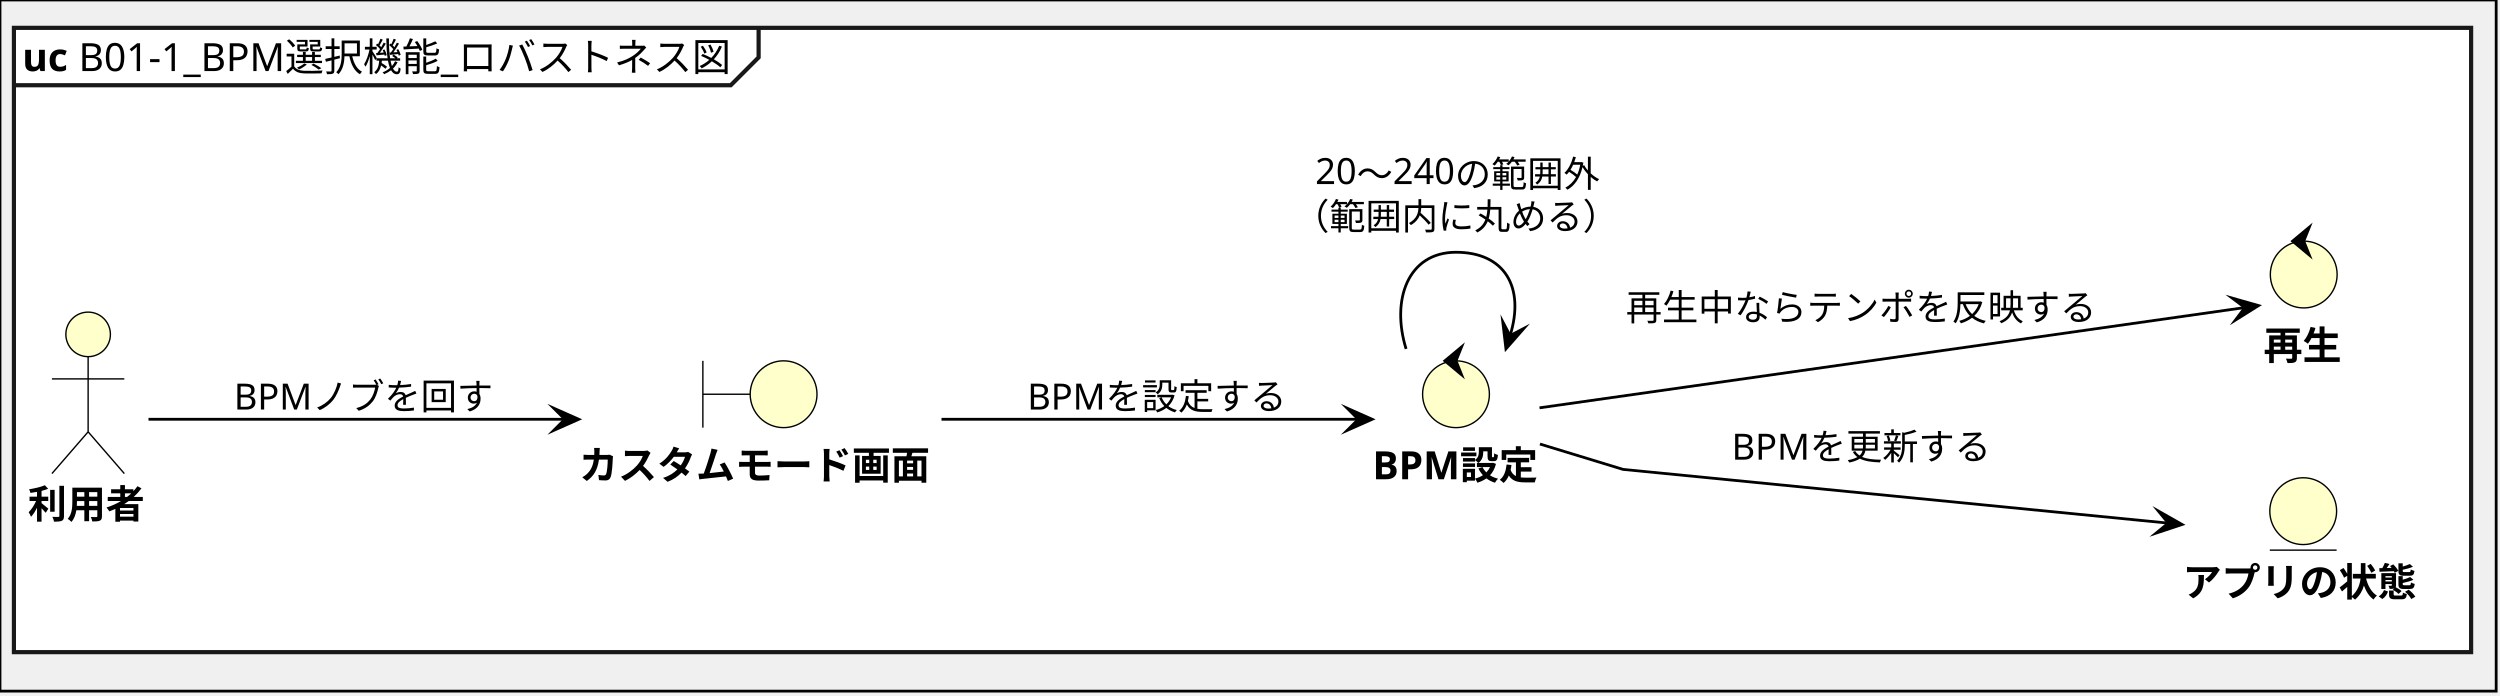
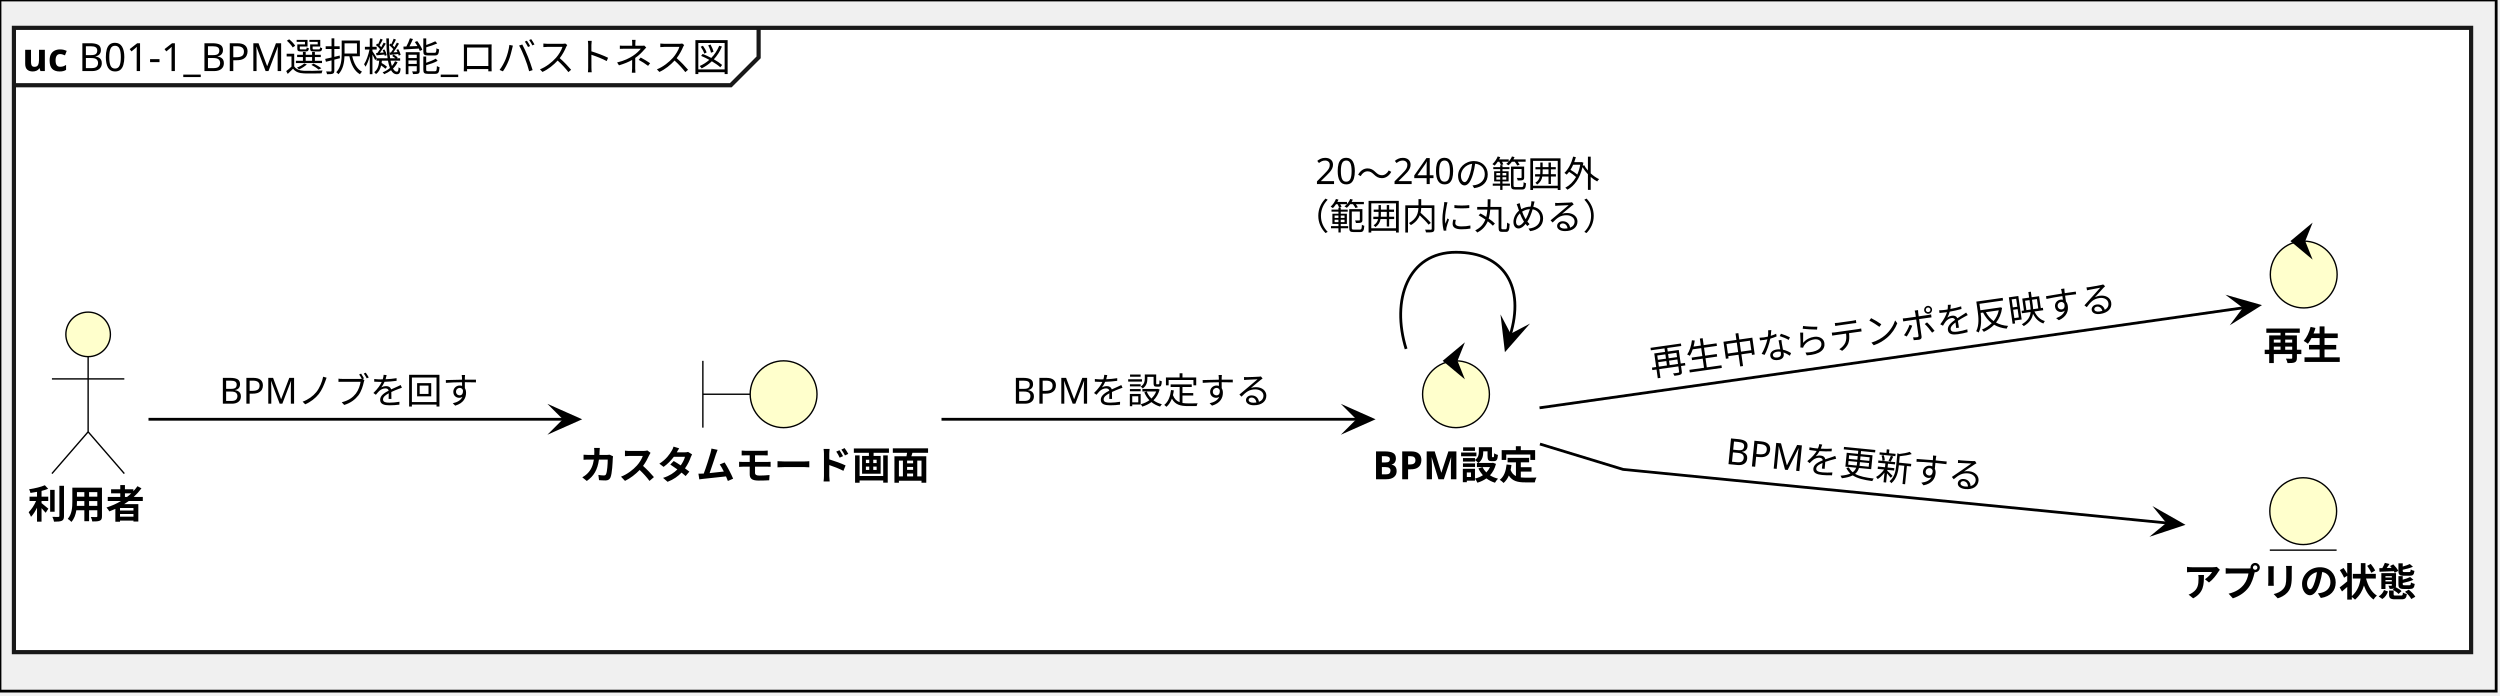
<svg xmlns="http://www.w3.org/2000/svg" version="1.1" data-diagram-type="DESCRIPTION" style="width:898px;height:250px;background:#FFFFFF;" width="898px" height="250px" viewBox="0 0 898 250" zoomAndPan="magnify" preserveAspectRatio="none" contentStyleType="text/css">
  <defs />
  <g font-family="sans-serif" lengthAdjust="spacing">
    <rect x="0" y="0" width="896.625" height="248.252" fill="none" style="stroke:#000;stroke-width:1;" />
    <rect x="5" y="10" width="882.625" height="224.252" fill="#FFF" style="stroke:#181818;stroke-width:1.5;" />
    <path d="M272.496,10 L272.496,20.609 L262.496,30.609 L5,30.609" style="stroke:#181818;stroke-width:1.5;" fill="none" />
    <text x="8" y="25.533" fill="#000" font-size="14" textLength="16.338" font-weight="700">uc</text>
    <text x="28.228" y="25.533" fill="#000" font-size="14" textLength="237.269">B01-1_BPM選択機能_ロバストネス図</text>
    <g class="entity" data-qualified-name="A1" id="ent0001" data-source-line="4">
      <ellipse cx="31.656" cy="120.109" rx="8" ry="8" fill="#FFC" style="stroke:#000;stroke-width:0.5;" />
      <path d="M31.656,128.109 L31.656,155.109 M18.656,136.109 L44.656,136.109 M31.656,155.109 L18.656,170.109 M31.656,155.109 L44.656,170.109" style="stroke:#000;stroke-width:0.5;" fill="none" />
      <text x="10" y="186.143" fill="#000" font-size="14" textLength="43.313" font-weight="700">利用者</text>
    </g>
    <g class="entity" data-qualified-name="B1" id="ent0002" data-source-line="5">
      <path d="M252.469,129.609 L252.469,153.609 M252.469,141.609 L269.469,141.609" style="stroke:#000;stroke-width:0.5;" fill="none" />
      <ellipse cx="281.469" cy="141.609" rx="12" ry="12" fill="#FFC" style="stroke:#000;stroke-width:0.5;" />
      <text x="208" y="172.143" fill="#000" font-size="14" textLength="129.938" font-weight="700">カスタムモード画面</text>
    </g>
    <g class="entity" data-qualified-name="C1" id="ent0003" data-source-line="6">
      <ellipse cx="522.993" cy="141.609" rx="12" ry="12" fill="#FFC" style="stroke:#000;stroke-width:0.5;" />
      <polygon points="518.993,129.609,524.993,124.609,522.993,129.609,524.993,134.609,518.993,129.609" fill="#000" style="stroke:#000;stroke-width:1;stroke-linejoin:miter;stroke-miterlimit:10;" />
      <text x="493" y="172.143" fill="#000" font-size="14" textLength="59.985" font-weight="700">BPM設定</text>
    </g>
    <g class="entity" data-qualified-name="C2" id="ent0004" data-source-line="7">
      <ellipse cx="827.5" cy="98.609" rx="12" ry="12" fill="#FFC" style="stroke:#000;stroke-width:0.5;" />
      <polygon points="823.5,86.609,829.5,81.609,827.5,86.609,829.5,91.609,823.5,86.609" fill="#000" style="stroke:#000;stroke-width:1;stroke-linejoin:miter;stroke-miterlimit:10;" />
      <text x="813.063" y="129.143" fill="#000" font-size="14" textLength="28.875" font-weight="700">再生</text>
    </g>
    <g class="entity" data-qualified-name="E1" id="ent0005" data-source-line="8">
      <ellipse cx="827.313" cy="183.609" rx="12" ry="12" fill="#FFC" style="stroke:#000;stroke-width:0.5;" />
      <line x1="815.313" y1="197.609" x2="839.313" y2="197.609" style="stroke:#000;stroke-width:0.5;" />
      <text x="784" y="214.143" fill="#000" font-size="14" textLength="86.625" font-weight="700">アプリの状態</text>
    </g>
    <g class="link" data-entity-1="ent0001" data-entity-2="ent0002" id="lnk6" data-source-line="10" data-link-type="dependency">
      <path d="M53.34,150.609 C87.42,150.609 151.45,150.609 202.88,150.609" style="stroke:#000;stroke-width:1;" fill="none" id="A1-to-B1" />
      <polygon points="207.88,150.609,198.88,146.609,202.88,150.609,198.88,154.609,207.88,150.609" fill="#000" style="stroke:#000;stroke-width:1;stroke-linejoin:miter;stroke-miterlimit:10;" />
-       <text x="84" y="147.104" fill="#000" font-size="13" textLength="93.171">BPMノブを回す</text>
    </g>
    <g class="link" data-entity-1="ent0002" data-entity-2="ent0003" id="lnk7" data-source-line="11" data-link-type="dependency">
      <path d="M338.19,150.609 C388.13,150.609 450.1,150.609 487.88,150.609" style="stroke:#000;stroke-width:1;" fill="none" id="B1-to-C1" />
      <polygon points="492.88,150.609,483.88,146.609,487.88,150.609,483.88,154.609,492.88,150.609" fill="#000" style="stroke:#000;stroke-width:1;stroke-linejoin:miter;stroke-miterlimit:10;" />
-       <text x="369" y="147.104" fill="#000" font-size="13" textLength="93.171">BPMを設定する</text>
    </g>
    <g class="link" data-entity-1="ent0003" data-entity-2="ent0003" id="lnk8" data-source-line="12" data-link-type="dependency">
      <path d="M505.07,125.329 C499.63,107.839 505.61,90.609 523,90.609 C540.39,90.609 547.855,103.065 542.415,120.555" style="stroke:#000;stroke-width:1;" fill="none" id="C1-to-C1" />
      <polygon points="540.93,125.329,547.423,117.923,542.415,120.555,539.783,115.547,540.93,125.329" fill="#000" style="stroke:#000;stroke-width:1;stroke-linejoin:miter;stroke-miterlimit:10;" />
-       <text x="472.425" y="66.104" fill="#000" font-size="13" textLength="101.15">20〜240の範囲外</text>
-       <text x="464.5" y="82.456" fill="#000" font-size="13" textLength="117">（範囲内に丸める）</text>
    </g>
    <g class="link" data-entity-1="ent0003" data-entity-2="ent0005" id="lnk9" data-source-line="13" data-link-type="dependency">
      <path d="M553.15,159.499 C568.02,164.039 583,168.609 583,168.609 C583,168.609 708.994,181.029 778.834,187.909" style="stroke:#000;stroke-width:1;" fill="none" id="C1-to-E1" />
      <polygon points="783.81,188.399,775.245,183.536,778.834,187.909,774.461,191.498,783.81,188.399" fill="#000" style="stroke:#000;stroke-width:1;stroke-linejoin:miter;stroke-miterlimit:10;" />
-       <text x="622" y="165.104" fill="#000" font-size="13" textLength="93.171">BPMを更新する</text>
    </g>
    <g class="link" data-entity-1="ent0003" data-entity-2="ent0004" id="lnk10" data-source-line="14" data-link-type="dependency">
      <path d="M553,146.489 C616,137.529 758.55,117.274 806.33,110.474" style="stroke:#000;stroke-width:1;" fill="none" id="C1-to-C2" />
      <polygon points="811.28,109.769,801.806,107.077,806.33,110.474,802.933,114.998,811.28,109.769" fill="#000" style="stroke:#000;stroke-width:1;stroke-linejoin:miter;stroke-miterlimit:10;" />
-       <text x="584" y="115.104" fill="#000" font-size="13" textLength="169">再生中ならテンポを反映する</text>
+     </g>
+     <g class="link-labels">
+       <g transform="rotate(-8.090 677.746 128.756)">
+         <rect x="591.246" y="111.106" width="173.000" height="15.650" fill="#FFFFFF" stroke="none" />
+         <text text-anchor="middle" x="677.746" y="123.156" fill="#000" font-size="13" textLength="169">再生中ならテンポを反映する</text>
+       </g>
+       <g transform="rotate(0.000 125.34 150.609)">
+         <rect x="76.755" y="132.959" width="97.171" height="15.650" fill="#FFFFFF" stroke="none" />
+         <text text-anchor="middle" x="125.34" y="145.009" fill="#000" font-size="13" textLength="93.171">BPMノブを回す</text>
+       </g>
+       <g transform="rotate(0.000 410.19 150.609)">
+         <rect x="361.604" y="132.959" width="97.171" height="15.650" fill="#FFFFFF" stroke="none" />
+         <text text-anchor="middle" x="410.19" y="145.009" fill="#000" font-size="13" textLength="93.171">BPMを設定する</text>
+       </g>
+       <g transform="rotate(5.629 665.392 176.73)">
+         <rect x="616.807" y="159.080" width="97.171" height="15.650" fill="#FFFFFF" stroke="none" />
+         <text text-anchor="middle" x="665.392" y="171.130" fill="#000" font-size="13" textLength="93.171">BPMを更新する</text>
+       </g>
+       <g transform="translate(0 0)">
+         <rect x="470.425" y="53.104" width="105.150" height="16.250" fill="#FFFFFF" stroke="none" />
+         <rect x="462.500" y="69.456" width="121.000" height="16.250" fill="#FFFFFF" stroke="none" />
+         <text x="472.425" y="66.104" fill="#000" font-size="13" textLength="101.15">20〜240の範囲外</text>
+         <text x="464.5" y="82.456" fill="#000" font-size="13" textLength="117">（範囲内に丸める）</text>
+       </g>
    </g>
  </g>
</svg>
